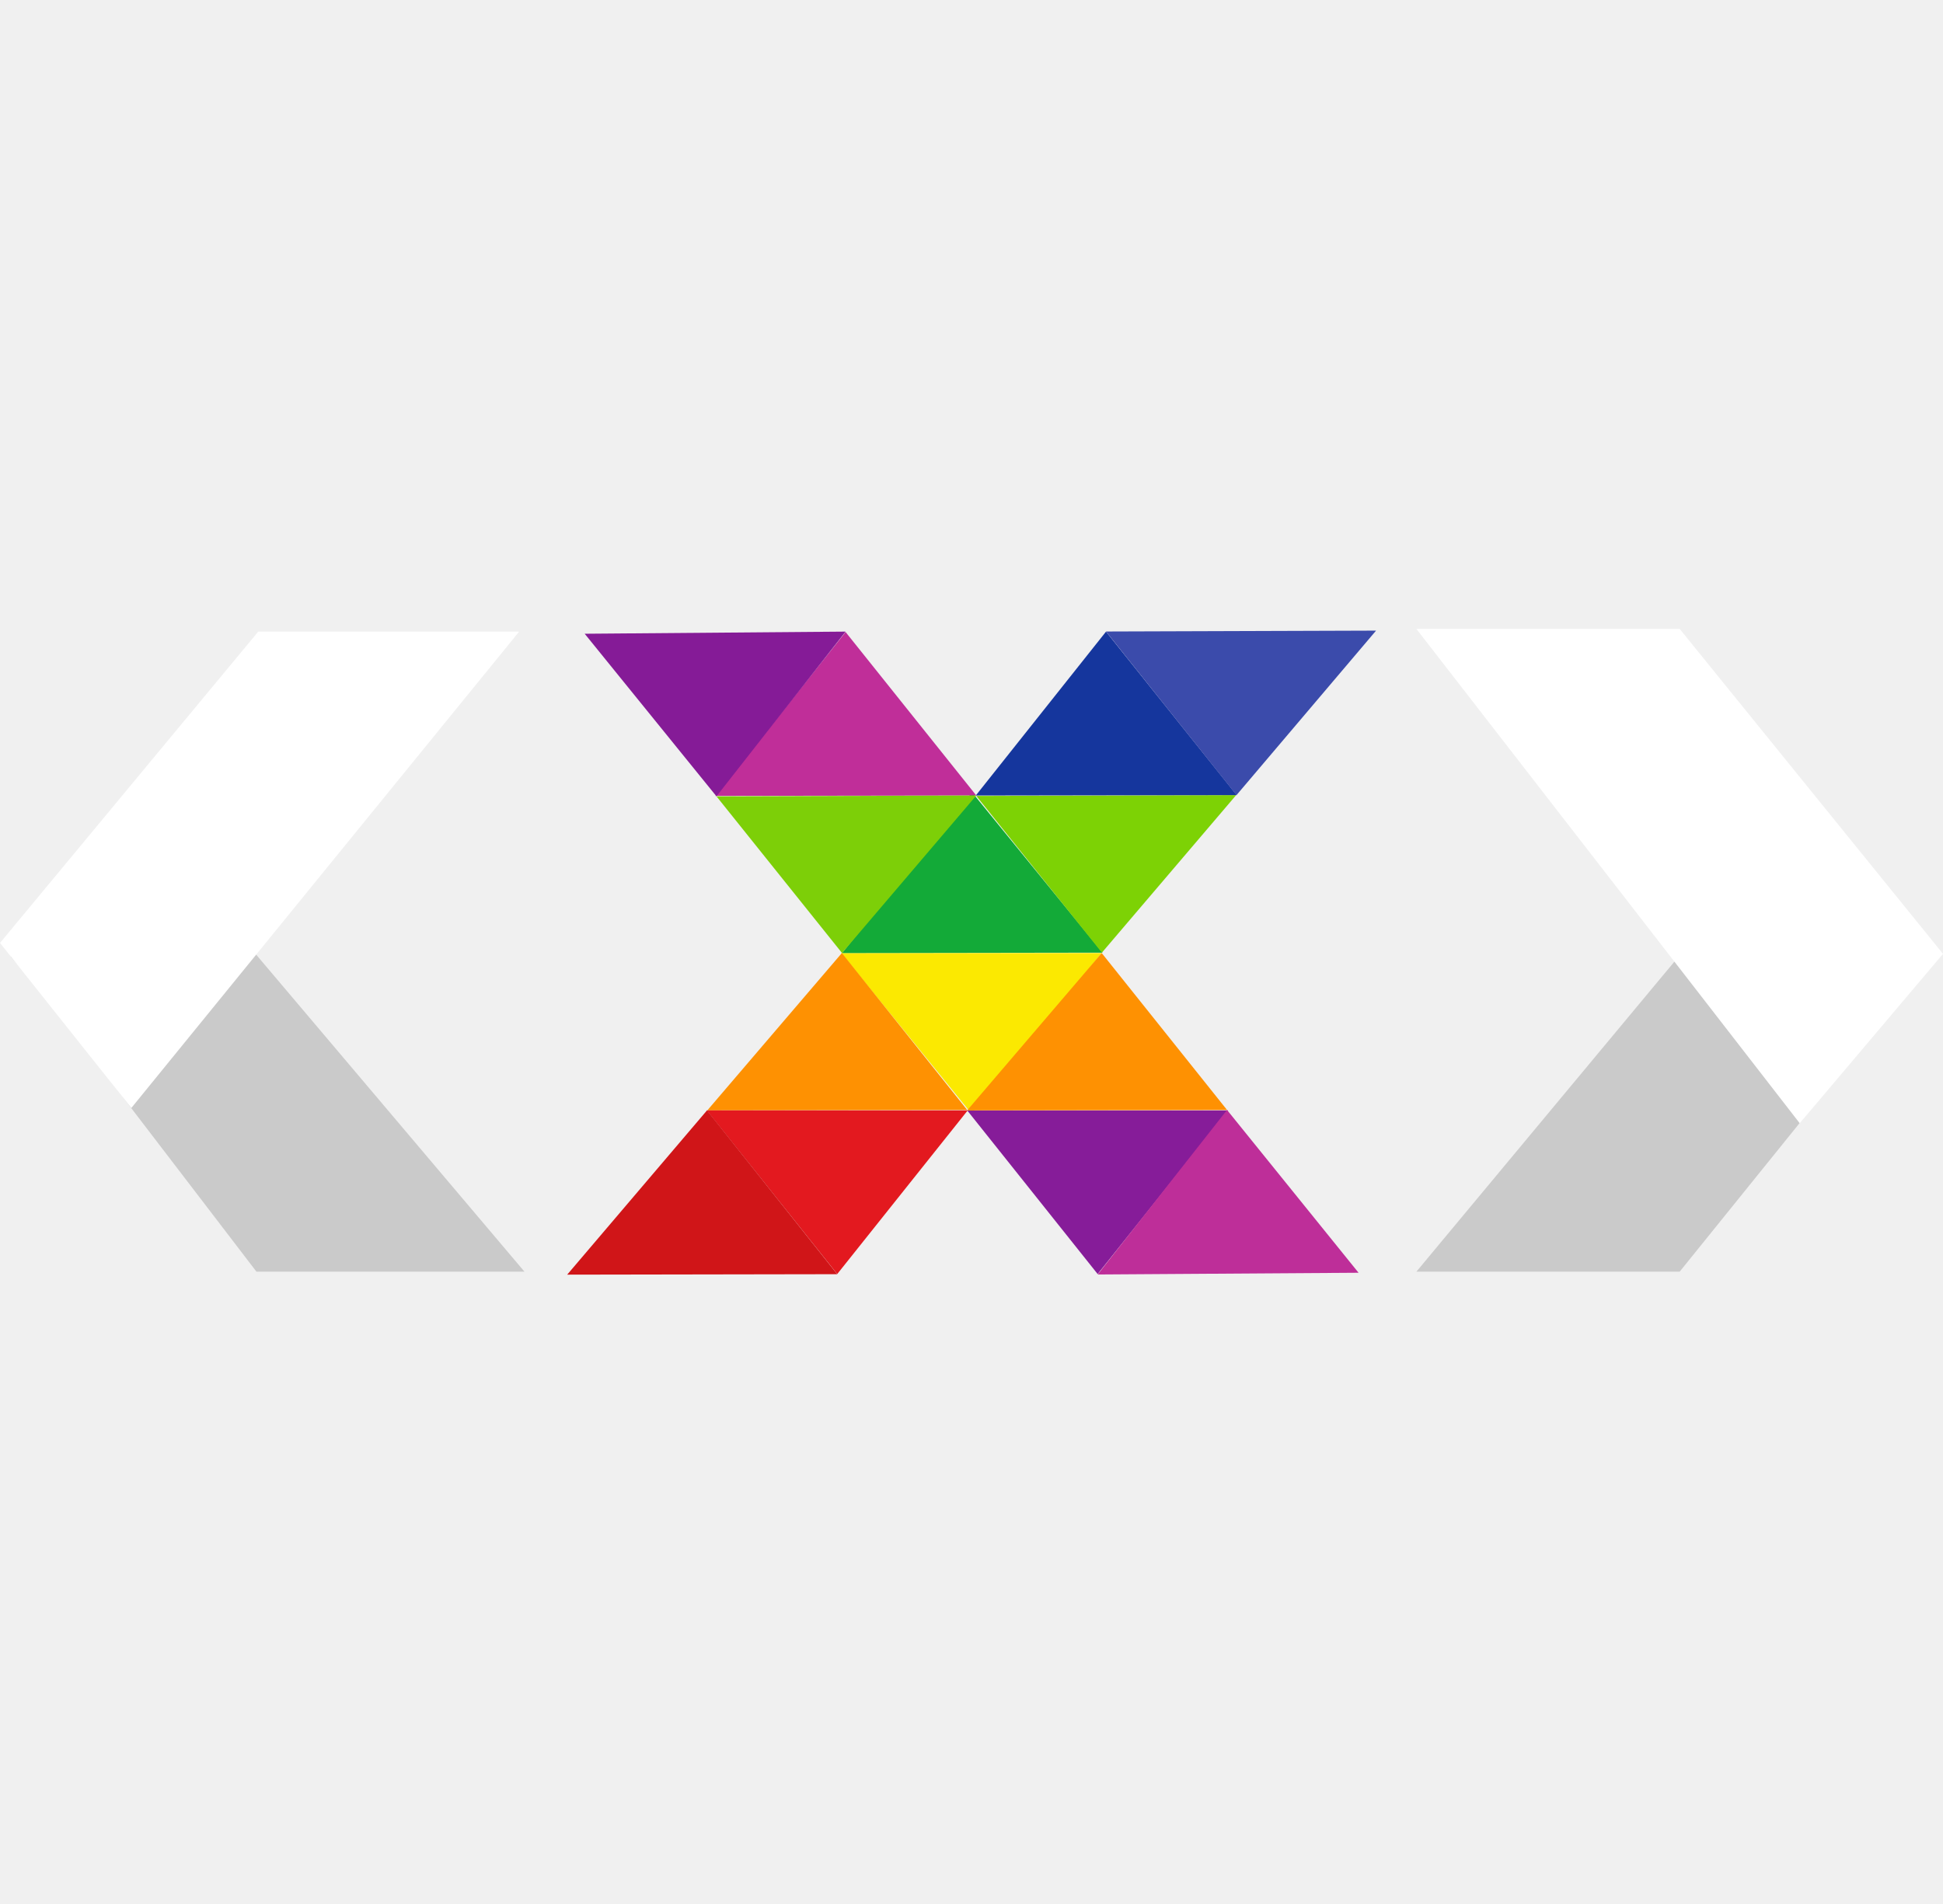
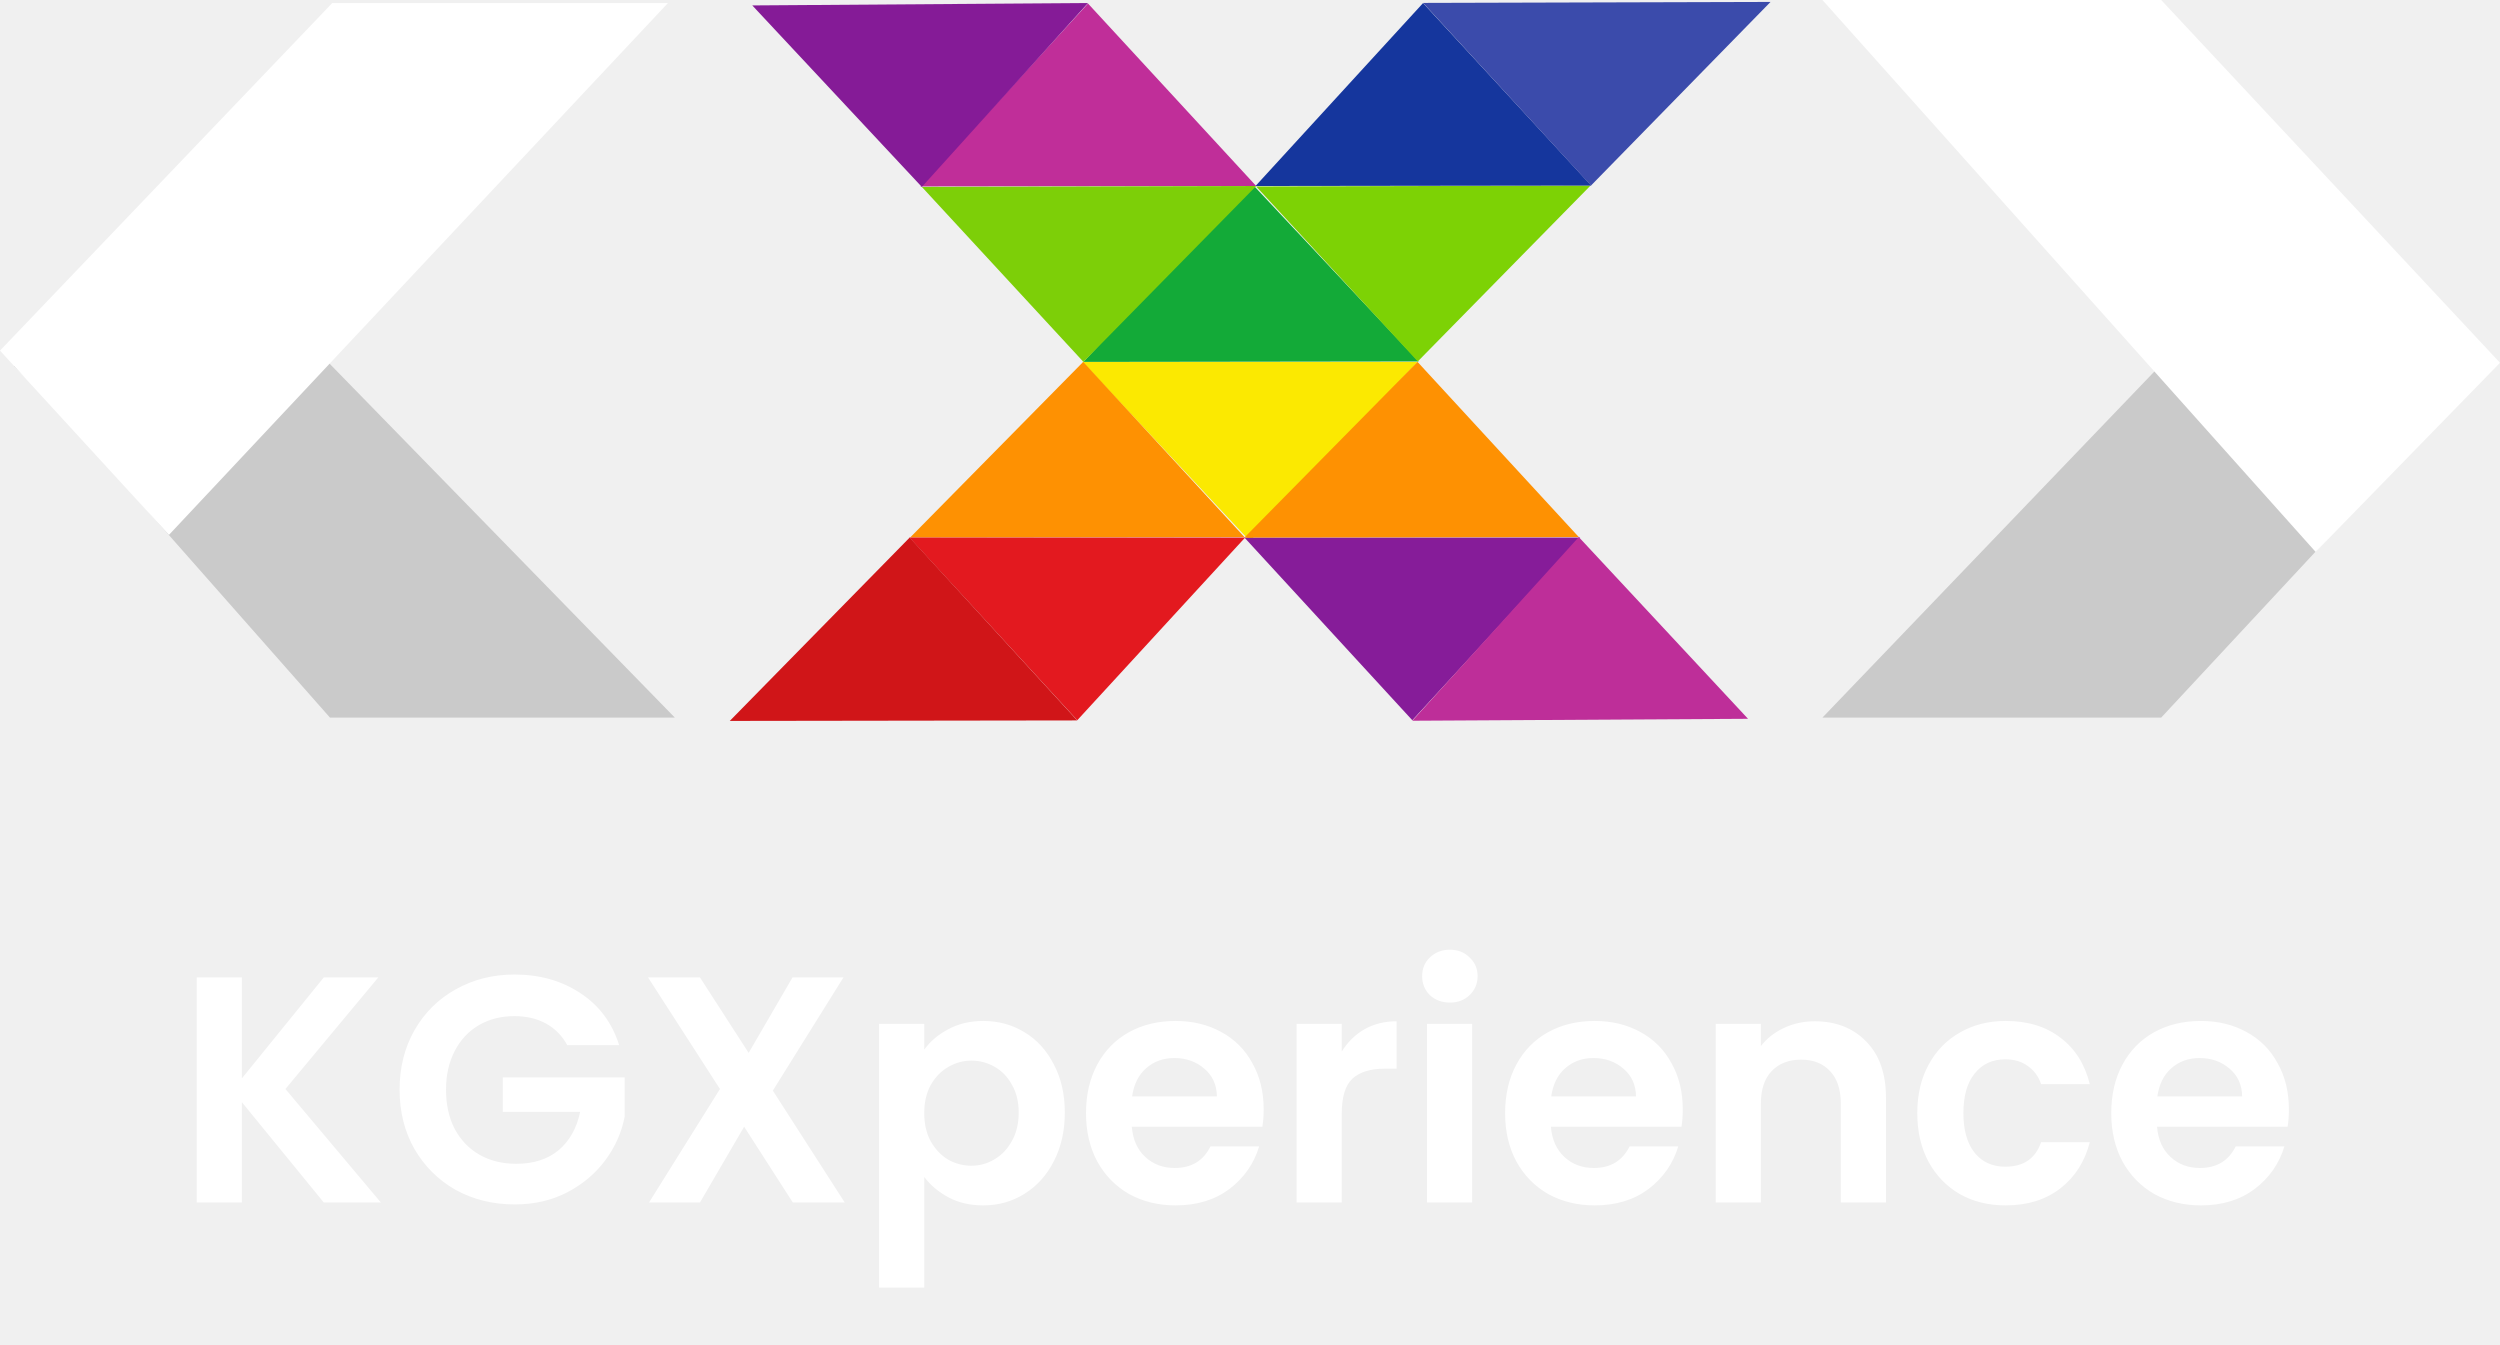
- <svg xmlns="http://www.w3.org/2000/svg" width="16.453" height="16.12" viewBox="0 0 728.453 242.12">
-   <g id="KGX_ILLUSTRATION_BY_AKASTHI_Recovered_-01_1_" data-name="KGX ILLUSTRATION BY AKASTHI [Recovered]-01 (1)" transform="translate(-169.057 -412.9)">
-     <path id="Path_7" data-name="Path 7" d="M582.1,534.44H484.42l48.84,60.18Z" fill="#fbe901" />
-     <path id="Path_8" data-name="Path 8" d="M629.49,593.43H531.66l48.92,61.36Z" fill="#861c99" />
-     <path id="Path_9" data-name="Path 9" d="M580.58,654.96l97.82-.65-49.31-61.04Z" fill="#be2e99" />
-     <path id="Path_10" data-name="Path 10" d="M629.09,593.27,582.1,534.44l-50.44,58.99Z" fill="#fe9102" />
-     <path id="Path_11" data-name="Path 11" d="M531.66,593.27l-46.98-58.83-50.44,58.99Z" fill="#fe9102" />
-     <path id="Path_12" data-name="Path 12" d="M531.87,593.43H434.04l48.91,61.36Z" fill="#e3191f" />
-     <path id="Path_13" data-name="Path 13" d="M482.95,654.85l-48.83-61.42L381.7,655.02Z" fill="#d01518" />
-     <path id="Path_14" data-name="Path 14" d="M484.75,534.44l97.68-.15-48.93-60.1Z" fill="#13aa38" />
-     <path id="Path_15" data-name="Path 15" d="M437.27,475.52l97.82-.15-49.01-61.29Z" fill="#c02e99" />
-     <path id="Path_16" data-name="Path 16" d="M486.08,413.92l-97.82.8,49.41,60.96Z" fill="#851b97" />
-     <path id="Path_17" data-name="Path 17" d="M437.67,475.68l47.08,58.76,50.34-59.07Z" fill="#7dcf08" />
-     <path id="Path_18" data-name="Path 18" d="M535.09,475.53l47.08,58.76,50.34-59.07Z" fill="#7dd205" />
-     <path id="Path_19" data-name="Path 19" d="M534.89,475.37l97.83-.15-49.01-61.29Z" fill="#15369d" />
-     <path id="Path_20" data-name="Path 20" d="M583.71,413.88l48.93,61.34,52.32-61.67Z" fill="#3b4bab" />
-     <path id="Path_21" data-name="Path 21" d="M259.87,528.86,365.69,653.9H265.2L187.72,552.679,173.1,535.8Z" fill="#cacaca" />
-     <path id="Path_22" data-name="Path 22" d="M804.13,528.86,700.08,653.9h98.71L859.3,578.923,811.24,528.86Z" fill="#cacaca" />
-     <path id="Path_23" data-name="Path 23" d="M267.87,412.9h97.82l-145.4,178.618-49.229-61.887Z" transform="translate(-2 1.02)" fill="#fff" />
-     <path id="Path_24" data-name="Path 24" d="M700.08,412.9h98.71l98.72,121.84-53.716,63.523Z" fill="#fff" />
-   </g>
+ <svg xmlns="http://www.w3.org/2000/svg" width="1545" height="831" viewBox="0 0 1545 831" fill="none">
+   <path d="M876.034 223.652H668.861L772.448 334.39L876.034 223.652Z" fill="#FBE901" />
+   <path d="M976.545 332.202H769.053L872.809 445.112L976.545 332.202Z" fill="#861C99" />
+   <path d="M872.81 445.418L1080.28 444.222L975.697 331.901L872.81 445.418Z" fill="#BE2E99" />
+   <path d="M975.697 331.906L876.033 223.652L769.053 332.201L975.697 331.906Z" fill="#FE9102" />
+   <path d="M769.052 331.906L669.41 223.652L562.43 332.201L769.052 331.906Z" fill="#FE9102" />
+   <path d="M769.498 332.202H562.006L665.742 445.112L769.498 332.202Z" fill="#E3191F" />
+   <path d="M665.742 445.222L562.176 332.202L450.996 445.535L665.742 445.222Z" fill="#D01518" />
+   <path d="M669.56 223.651L876.733 223.375L772.956 112.784L669.56 223.651Z" fill="#13AA38" />
+   <path d="M568.857 115.231L776.328 114.955L672.38 2.173L568.857 115.231Z" fill="#C02E99" />
+   <path d="M672.38 1.879L464.909 3.351L569.705 115.525L672.38 1.879Z" fill="#851B97" />
+   <path d="M569.705 115.521L669.559 223.647L776.328 114.951L569.705 115.521Z" fill="#7DCF08" />
+   <path d="M776.328 115.246L876.182 223.372L982.95 114.676L776.328 115.246Z" fill="#7DD205" />
+   <path d="M775.904 114.956L983.396 114.68L879.448 1.899L775.904 114.956Z" fill="#15369D" />
+   <path d="M879.449 1.801L983.227 114.674L1094.19 1.193L879.449 1.801Z" fill="#3B4BAB" />
+   <path d="M192.602 213.383L417.04 443.472H203.906L39.576 257.213L8.567 226.153L192.602 213.383Z" fill="#CACACA" />
+   <path d="M1346.95 213.383L1126.26 443.472H1335.62L1463.96 305.505L1362.03 213.383H1346.95Z" fill="#CACACA" />
+   <path d="M205.327 1.879H412.797L104.412 330.558L0 216.678L205.327 1.879Z" fill="white" />
+   <path d="M1126.26 0H1335.62L1545 224.201L1431.07 341.091L1126.26 0Z" fill="white" />
+   <path d="M200.105 743.137L149.492 681.166V743.137H121.595V604.051H149.492V666.421L200.105 604.051H233.781L176.393 672.996L235.375 743.137H200.105ZM350.567 645.896C347.378 640.051 342.995 635.601 337.415 632.546C331.836 629.49 325.327 627.963 317.887 627.963C309.651 627.963 302.345 629.823 295.968 633.542C289.592 637.262 284.61 642.575 281.024 649.483C277.437 656.391 275.643 664.362 275.643 673.395C275.643 682.694 277.437 690.797 281.024 697.705C284.743 704.613 289.858 709.927 296.367 713.646C302.876 717.366 310.448 719.226 319.083 719.226C329.71 719.226 338.412 716.436 345.186 710.856C351.961 705.144 356.412 697.24 358.537 687.144H310.714V665.823H386.036V690.133C384.176 699.831 380.191 708.797 374.08 717.034C367.969 725.27 360.065 731.912 350.367 736.96C340.803 741.875 330.042 744.333 318.087 744.333C304.67 744.333 292.514 741.344 281.621 735.366C270.861 729.255 262.359 720.82 256.116 710.059C250.005 699.299 246.949 687.078 246.949 673.395C246.949 659.712 250.005 647.491 256.116 636.73C262.359 625.837 270.861 617.402 281.621 611.424C292.514 605.313 304.603 602.258 317.887 602.258C333.563 602.258 347.179 606.11 358.736 613.815C370.294 621.387 378.264 632.081 382.648 645.896H350.567ZM489.967 743.137L459.878 696.31L432.579 743.137H401.096L444.934 672.996L400.498 604.051H432.579L462.668 650.679L489.768 604.051H521.252L477.613 673.993L522.049 743.137H489.967ZM571.177 648.686C574.763 643.638 579.678 639.454 585.922 636.133C592.298 632.679 599.538 630.952 607.642 630.952C617.074 630.952 625.576 633.276 633.148 637.926C640.852 642.575 646.897 649.218 651.281 657.852C655.797 666.354 658.056 676.251 658.056 687.543C658.056 698.834 655.797 708.864 651.281 717.631C646.897 726.266 640.852 732.975 633.148 737.757C625.576 742.539 617.074 744.931 607.642 744.931C599.538 744.931 592.365 743.27 586.121 739.949C580.011 736.628 575.029 732.443 571.177 727.395V795.743H543.28V632.745H571.177V648.686ZM629.561 687.543C629.561 680.9 628.166 675.188 625.376 670.406C622.719 665.491 619.133 661.771 614.616 659.247C610.232 656.723 605.45 655.461 600.269 655.461C595.221 655.461 590.439 656.79 585.922 659.446C581.538 661.97 577.951 665.69 575.162 670.605C572.505 675.52 571.177 681.299 571.177 687.941C571.177 694.583 572.505 700.362 575.162 705.277C577.951 710.192 581.538 713.978 585.922 716.635C590.439 719.159 595.221 720.421 600.269 720.421C605.45 720.421 610.232 719.093 614.616 716.436C619.133 713.779 622.719 709.993 625.376 705.078C628.166 700.163 629.561 694.318 629.561 687.543ZM780.948 685.55C780.948 689.535 780.683 693.122 780.151 696.31H699.45C700.114 704.281 702.903 710.524 707.819 715.041C712.734 719.558 718.778 721.816 725.952 721.816C736.313 721.816 743.686 717.366 748.07 708.465H778.159C774.971 719.093 768.86 727.86 759.826 734.768C750.793 741.543 739.701 744.931 726.549 744.931C715.922 744.931 706.357 742.606 697.855 737.956C689.486 733.174 682.911 726.465 678.128 717.831C673.479 709.196 671.154 699.233 671.154 687.941C671.154 676.517 673.479 666.487 678.128 657.852C682.778 649.218 689.287 642.575 697.656 637.926C706.025 633.276 715.656 630.952 726.549 630.952C737.044 630.952 746.409 633.21 754.646 637.727C763.015 642.243 769.458 648.686 773.974 657.055C778.624 665.291 780.948 674.79 780.948 685.55ZM752.055 677.579C751.922 670.406 749.332 664.694 744.284 660.443C739.236 656.059 733.059 653.867 725.752 653.867C718.845 653.867 712.999 655.993 708.217 660.243C703.568 664.362 700.712 670.14 699.649 677.579H752.055ZM829.208 649.882C832.794 644.037 837.444 639.454 843.156 636.133C849.001 632.811 855.643 631.151 863.082 631.151V660.443H855.71C846.942 660.443 840.3 662.502 835.783 666.62C831.399 670.738 829.208 677.912 829.208 688.14V743.137H801.311V632.745H829.208V649.882ZM896.02 619.594C891.105 619.594 886.987 618.066 883.666 615.011C880.478 611.822 878.883 607.904 878.883 603.254C878.883 598.605 880.478 594.752 883.666 591.697C886.987 588.508 891.105 586.914 896.02 586.914C900.935 586.914 904.987 588.508 908.175 591.697C911.496 594.752 913.157 598.605 913.157 603.254C913.157 607.904 911.496 611.822 908.175 615.011C904.987 618.066 900.935 619.594 896.02 619.594ZM909.769 632.745V743.137H881.872V632.745H909.769ZM1039.95 685.55C1039.95 689.535 1039.69 693.122 1039.16 696.31H958.454C959.118 704.281 961.907 710.524 966.823 715.041C971.738 719.558 977.782 721.816 984.956 721.816C995.317 721.816 1002.69 717.366 1007.07 708.465H1037.16C1033.97 719.093 1027.86 727.86 1018.83 734.768C1009.8 741.543 998.705 744.931 985.553 744.931C974.926 744.931 965.361 742.606 956.859 737.956C948.49 733.174 941.915 726.465 937.132 717.831C932.483 709.196 930.158 699.233 930.158 687.941C930.158 676.517 932.483 666.487 937.132 657.852C941.782 649.218 948.291 642.575 956.66 637.926C965.029 633.276 974.66 630.952 985.553 630.952C996.048 630.952 1005.41 633.21 1013.65 637.727C1022.02 642.243 1028.46 648.686 1032.98 657.055C1037.63 665.291 1039.95 674.79 1039.95 685.55ZM1011.06 677.579C1010.93 670.406 1008.34 664.694 1003.29 660.443C998.24 656.059 992.063 653.867 984.756 653.867C977.849 653.867 972.003 655.993 967.221 660.243C962.572 664.362 959.716 670.14 958.653 677.579H1011.06ZM1121.49 631.151C1134.64 631.151 1145.27 635.335 1153.37 643.705C1161.47 651.941 1165.53 663.498 1165.53 678.376V743.137H1137.63V682.162C1137.63 673.395 1135.44 666.686 1131.05 662.037C1126.67 657.255 1120.69 654.863 1113.12 654.863C1105.41 654.863 1099.3 657.255 1094.79 662.037C1090.4 666.686 1088.21 673.395 1088.21 682.162V743.137H1060.31V632.745H1088.21V646.494C1091.93 641.712 1096.65 637.992 1102.36 635.335C1108.2 632.546 1114.58 631.151 1121.49 631.151ZM1184.88 687.941C1184.88 676.517 1187.21 666.553 1191.86 658.052C1196.5 649.417 1202.95 642.775 1211.18 638.125C1219.42 633.343 1228.85 630.952 1239.48 630.952C1253.16 630.952 1264.45 634.406 1273.35 641.313C1282.39 648.088 1288.43 657.653 1291.49 670.007H1261.4C1259.8 665.225 1257.08 661.505 1253.23 658.849C1249.51 656.059 1244.86 654.664 1239.28 654.664C1231.31 654.664 1225 657.587 1220.35 663.432C1215.7 669.144 1213.38 677.314 1213.38 687.941C1213.38 698.436 1215.7 706.606 1220.35 712.451C1225 718.163 1231.31 721.019 1239.28 721.019C1250.57 721.019 1257.94 715.971 1261.4 705.875H1291.49C1288.43 717.831 1282.39 727.329 1273.35 734.37C1264.32 741.41 1253.03 744.931 1239.48 744.931C1228.85 744.931 1219.42 742.606 1211.18 737.956C1202.95 733.174 1196.5 726.532 1191.86 718.03C1187.21 709.395 1184.88 699.366 1184.88 687.941ZM1414.54 685.55C1414.54 689.535 1414.28 693.122 1413.75 696.31H1333.05C1333.71 704.281 1336.5 710.524 1341.42 715.041C1346.33 719.558 1352.37 721.816 1359.55 721.816C1369.91 721.816 1377.28 717.366 1381.67 708.465H1411.76C1408.57 719.093 1402.46 727.86 1393.42 734.768C1384.39 741.543 1373.3 744.931 1360.15 744.931C1349.52 744.931 1339.95 742.606 1331.45 737.956C1323.08 733.174 1316.51 726.465 1311.72 717.831C1307.08 709.196 1304.75 699.233 1304.75 687.941C1304.75 676.517 1307.08 666.487 1311.72 657.852C1316.37 649.218 1322.88 642.575 1331.25 637.926C1339.62 633.276 1349.25 630.952 1360.15 630.952C1370.64 630.952 1380.01 633.21 1388.24 637.727C1396.61 642.243 1403.05 648.686 1407.57 657.055C1412.22 665.291 1414.54 674.79 1414.54 685.55ZM1385.65 677.579C1385.52 670.406 1382.93 664.694 1377.88 660.443C1372.83 656.059 1366.66 653.867 1359.35 653.867C1352.44 653.867 1346.6 655.993 1341.81 660.243C1337.16 664.362 1334.31 670.14 1333.25 677.579H1385.65Z" fill="white" />
</svg>
